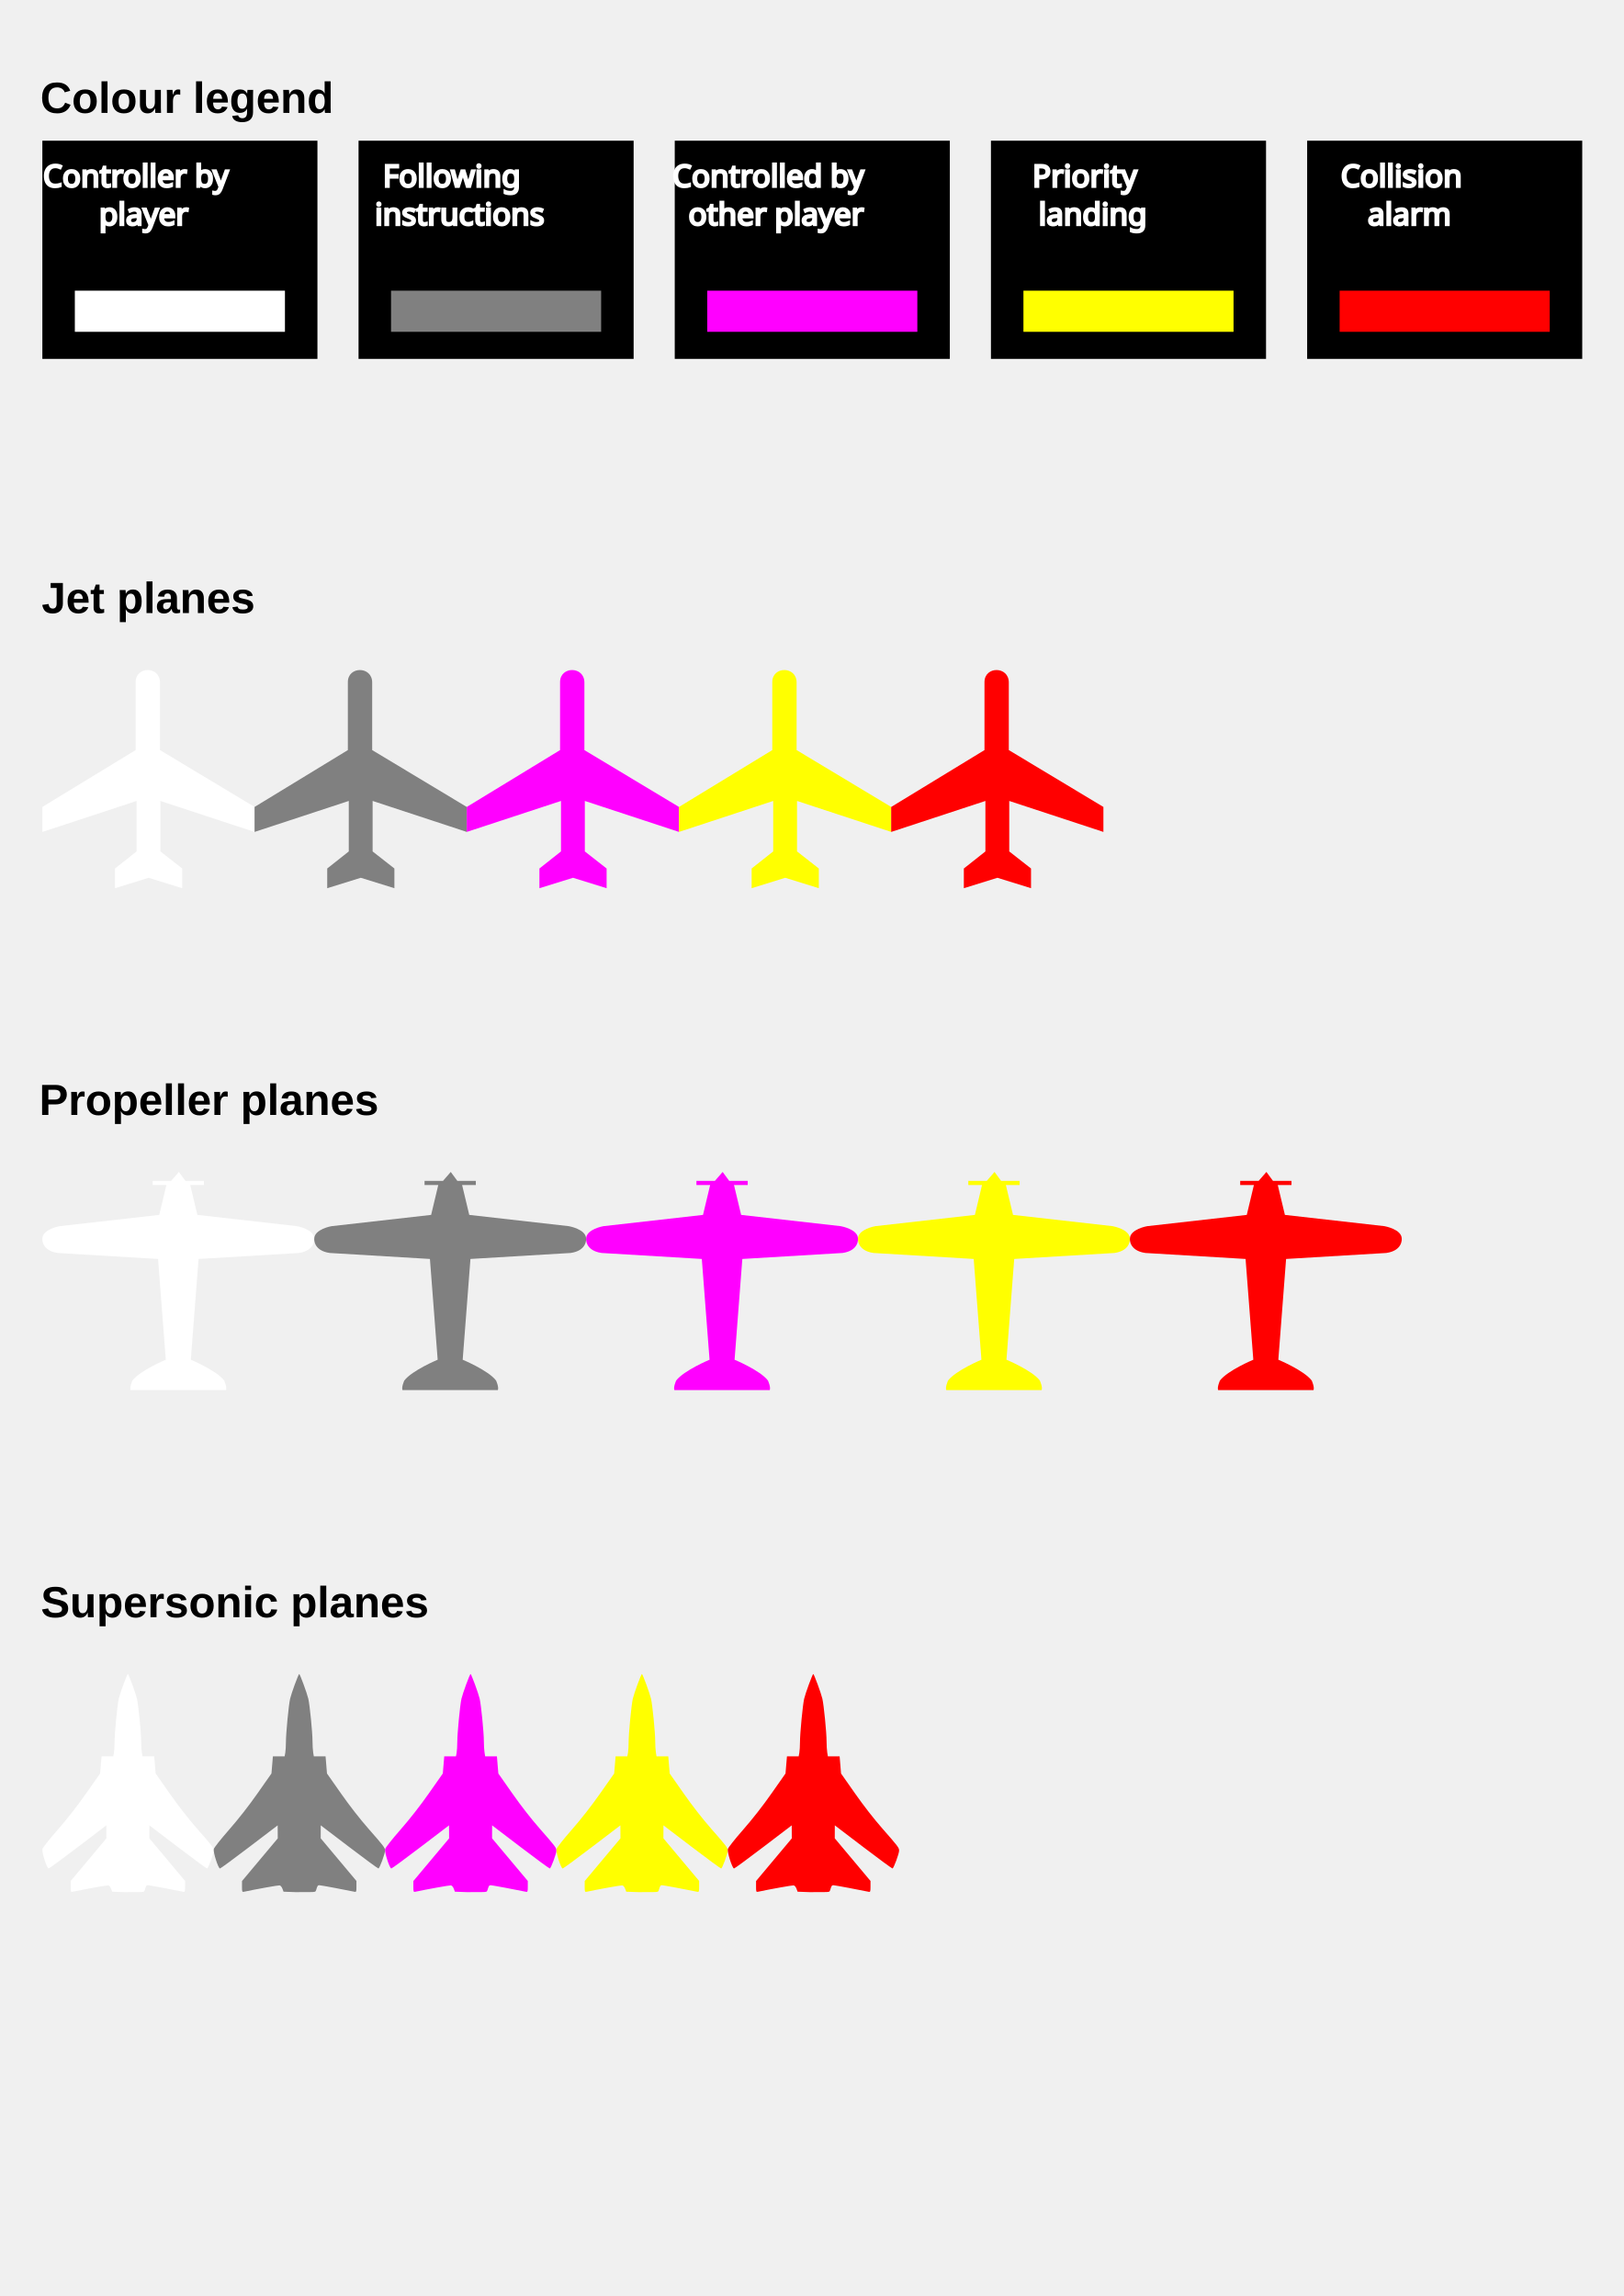
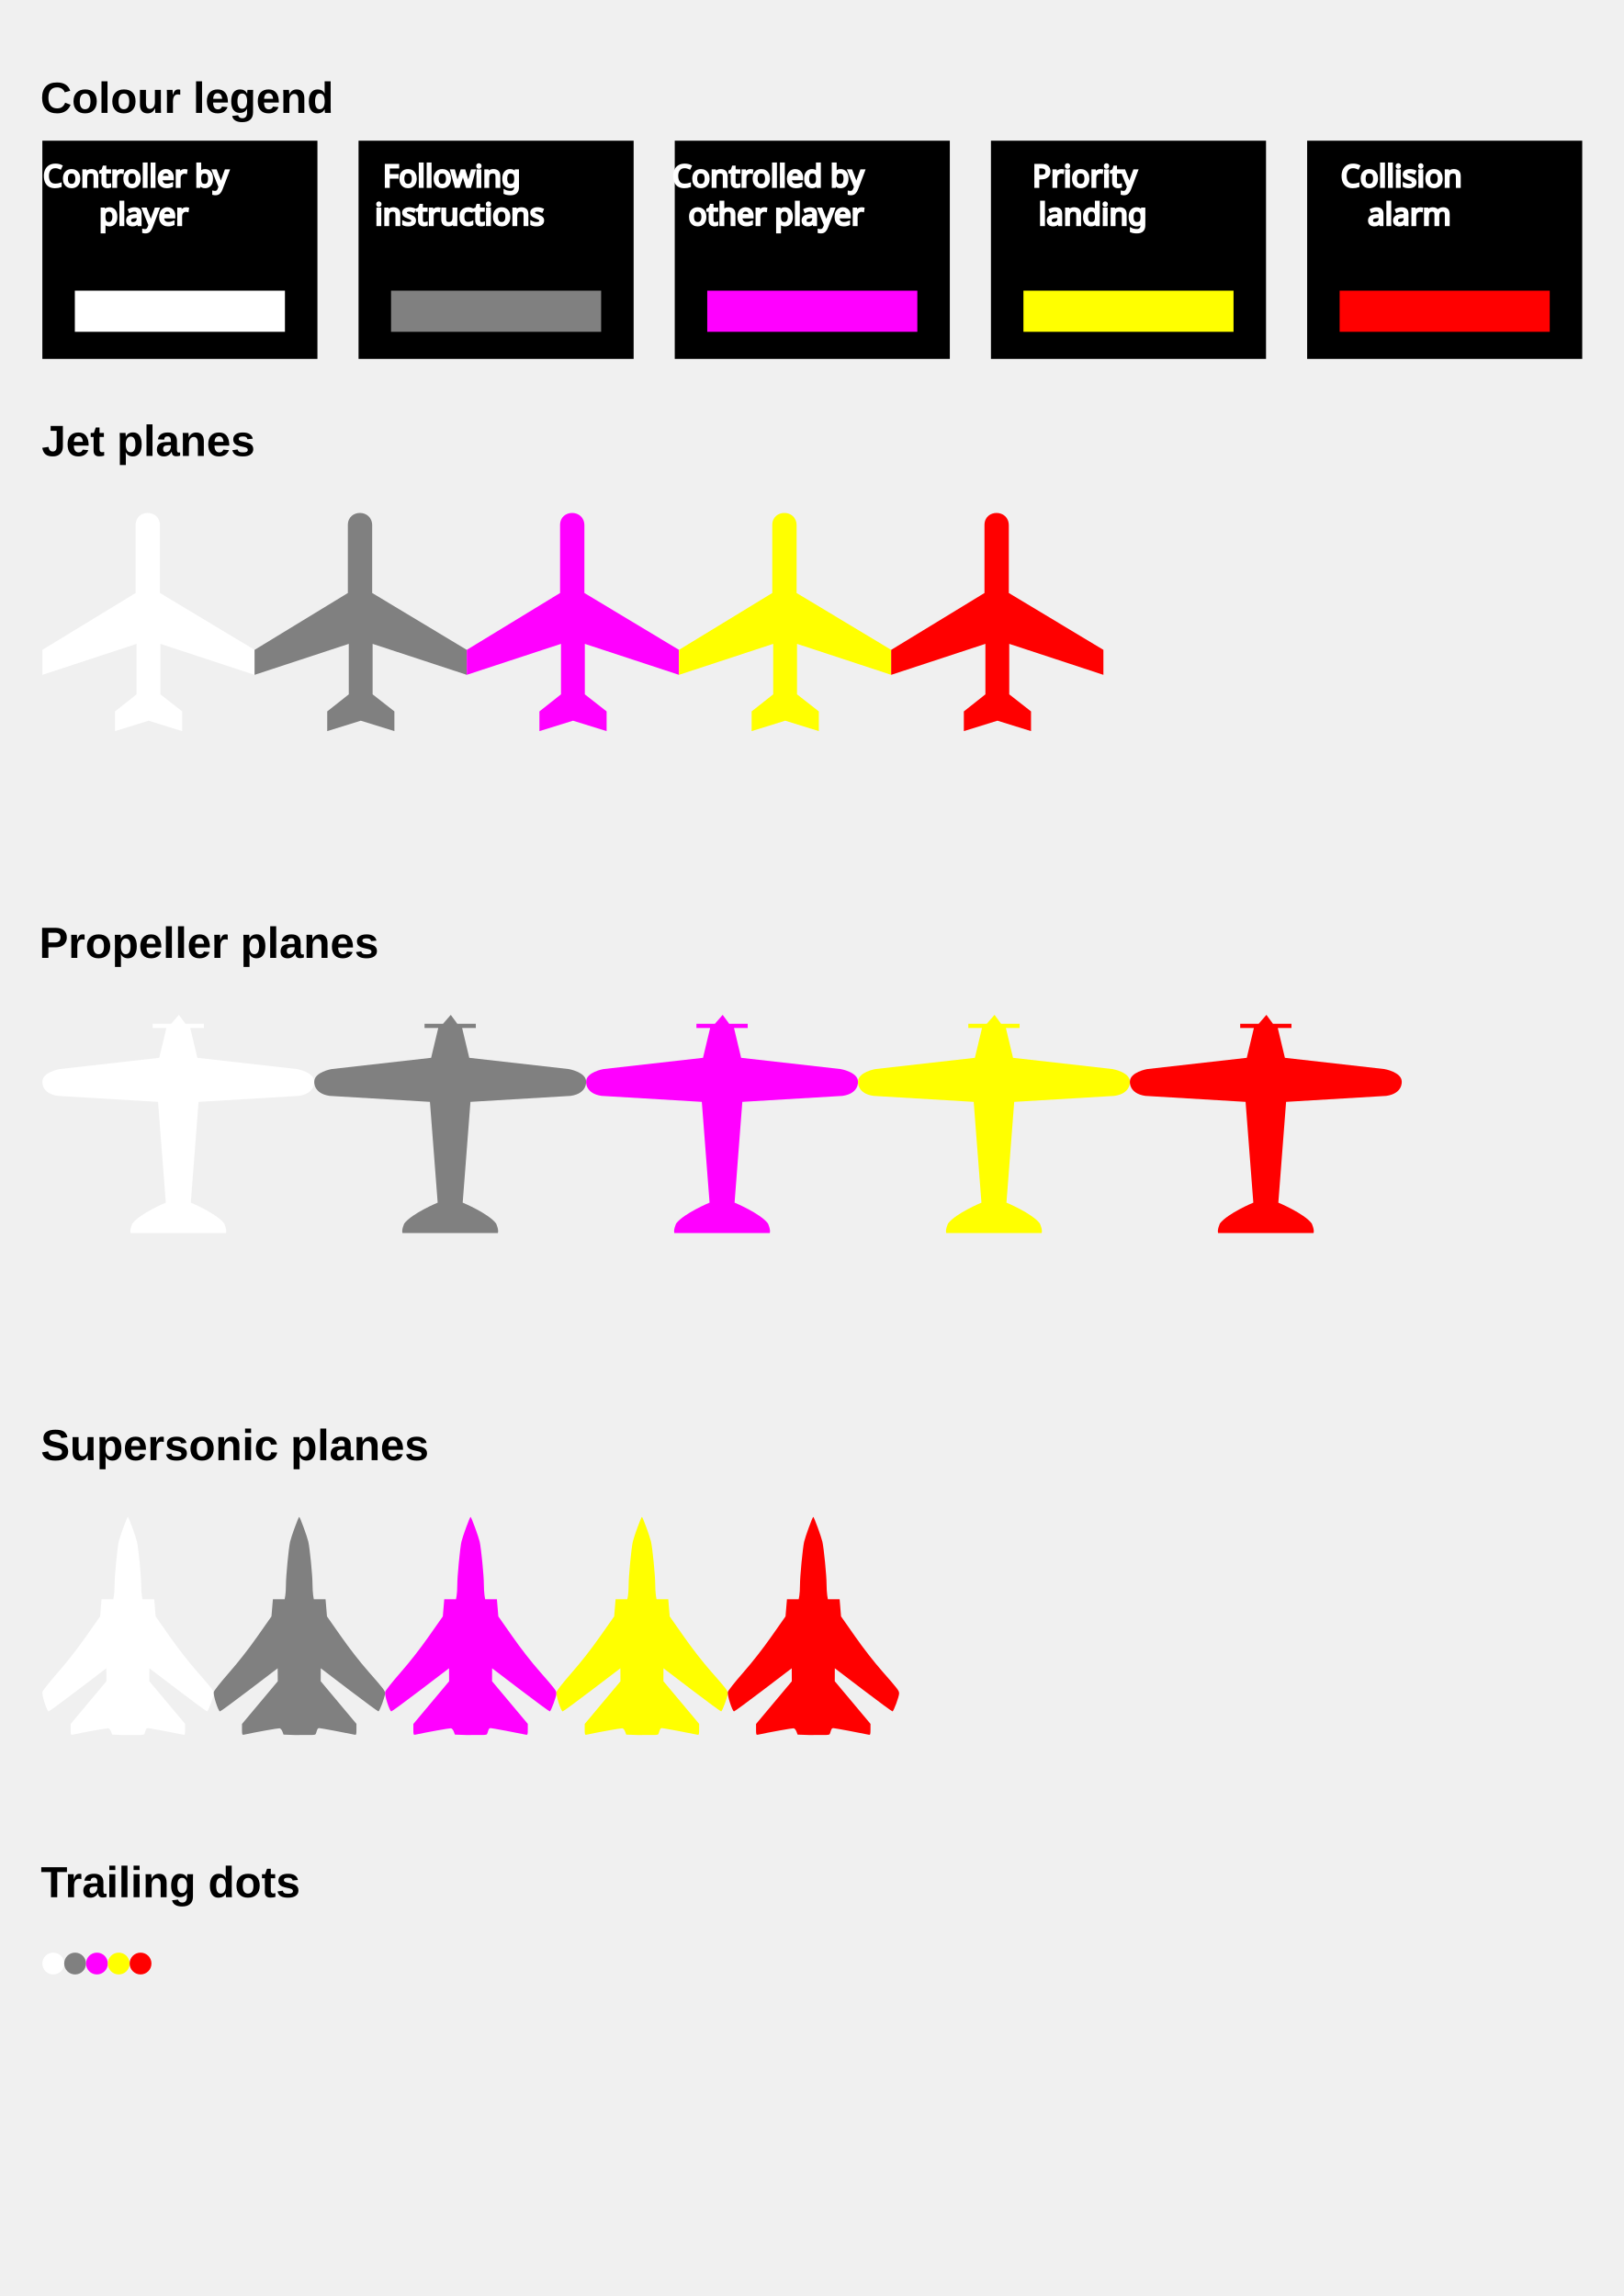
<svg xmlns="http://www.w3.org/2000/svg" width="744.094" height="1052.362" id="svg2" version="1.1">
  <defs id="defs4">
	
</defs>
  <g id="layer1">
    <g id="g4637">
      <text id="text4002" y="51.759" x="18.463" style="font-size:20px;font-style:normal;font-weight:normal;line-height:125%;letter-spacing:0px;word-spacing:0px;fill:#000000;fill-opacity:1;stroke:none;font-family:Sans" xml:space="preserve">
        <tspan style="font-style:normal;font-variant:normal;font-weight:bold;font-stretch:normal;font-family:Arial;-inkscape-font-specification:Arial Bold" y="51.759" x="18.463" id="tspan4004">Colour legend</tspan>
      </text>
      <g id="g4609">
        <rect style="fill:#000000;fill-opacity:1;stroke:none" id="rect4049" width="126.059" height="100" x="19.41" y="64.492" />
        <text xml:space="preserve" style="font-size:14px;font-style:normal;font-weight:normal;text-align:center;line-height:125%;letter-spacing:0px;word-spacing:0px;text-anchor:middle;fill:#000000;fill-opacity:1;stroke:#fff2ff;stroke-opacity:1;font-family:Sans" x="82.255" y="85.629" id="text4051">
          <tspan id="tspan4053" x="82.255" y="85.629" style="font-weight:normal;text-align:center;text-anchor:middle;fill:#ffffff;fill-opacity:1;stroke:#ffffff;stroke-opacity:1;-inkscape-font-specification:Sans">Controller by</tspan>
          <tspan x="82.255" y="103.129" style="font-weight:normal;text-align:center;text-anchor:middle;fill:#ffffff;fill-opacity:1;stroke:#ffffff;stroke-opacity:1;-inkscape-font-specification:Sans" id="tspan4114">player</tspan>
        </text>
        <rect style="fill:#ffffff;fill-opacity:1;stroke:none" id="rect4122" width="96.281" height="18.859" x="34.299" y="133.225" />
      </g>
      <g id="g4616">
        <rect style="fill:#000000;fill-opacity:1;stroke:none" id="rect4049-9" width="126.059" height="100" x="309.218" y="64.492" />
        <text xml:space="preserve" style="font-size:14px;font-style:normal;font-weight:normal;text-align:center;line-height:125%;letter-spacing:0px;word-spacing:0px;text-anchor:middle;fill:#000000;fill-opacity:1;stroke:#fff2ff;stroke-opacity:1;font-family:Sans" x="372.063" y="85.629" id="text4051-9">
          <tspan id="tspan4053-0" x="372.063" y="85.629" style="font-weight:normal;text-align:center;text-anchor:middle;fill:#ffffff;fill-opacity:1;stroke:#ffffff;stroke-opacity:1;-inkscape-font-specification:Sans">Controlled by</tspan>
          <tspan x="372.063" y="103.129" style="font-weight:normal;text-align:center;text-anchor:middle;fill:#ffffff;fill-opacity:1;stroke:#ffffff;stroke-opacity:1;-inkscape-font-specification:Sans" id="tspan4112">other player</tspan>
        </text>
        <rect style="fill:#ff00ff;fill-opacity:1;stroke:none" id="rect4122-9" width="96.281" height="18.859" x="324.107" y="133.225" />
      </g>
      <g id="g4623">
        <rect style="fill:#000000;fill-opacity:1;stroke:none" id="rect4049-6" width="126.059" height="100" x="454.123" y="64.492" />
        <text xml:space="preserve" style="font-size:14px;font-style:normal;font-weight:normal;text-align:center;line-height:125%;letter-spacing:0px;word-spacing:0px;text-anchor:middle;fill:#000000;fill-opacity:1;stroke:#fff2ff;stroke-opacity:1;font-family:Sans" x="517.128" y="85.629" id="text4051-4">
          <tspan id="tspan4053-1" x="517.128" y="85.629" style="font-weight:normal;text-align:center;text-anchor:middle;fill:#ffffff;fill-opacity:1;stroke:#ffffff;stroke-opacity:1;-inkscape-font-specification:Sans">Priority</tspan>
          <tspan x="517.128" y="103.129" style="font-weight:normal;text-align:center;text-anchor:middle;fill:#ffffff;fill-opacity:1;stroke:#ffffff;stroke-opacity:1;-inkscape-font-specification:Sans" id="tspan4116">landing</tspan>
        </text>
        <rect style="fill:#ffff00;fill-opacity:1;stroke:none" id="rect4122-0" width="96.281" height="18.859" x="469.012" y="133.225" />
      </g>
      <g id="g4602">
        <rect style="fill:#000000;fill-opacity:1;stroke:none" id="rect4049-5" width="126.059" height="100" x="164.314" y="64.492" />
        <text xml:space="preserve" style="font-size:14px;font-style:normal;font-weight:normal;text-align:center;line-height:125%;letter-spacing:0px;word-spacing:0px;text-anchor:middle;fill:#000000;fill-opacity:1;stroke:#fff2ff;stroke-opacity:1;font-family:Sans" x="227.029" y="85.629" id="text4051-6">
          <tspan id="tspan4053-3" x="227.029" y="85.629" style="font-weight:normal;text-align:center;text-anchor:middle;fill:#ffffff;fill-opacity:1;stroke:#ffffff;stroke-opacity:1;-inkscape-font-specification:Sans">Following</tspan>
          <tspan x="227.029" y="103.129" style="font-weight:normal;text-align:center;text-anchor:middle;fill:#ffffff;fill-opacity:1;stroke:#ffffff;stroke-opacity:1;-inkscape-font-specification:Sans" id="tspan4118">instructions</tspan>
        </text>
        <rect style="fill:#808080;fill-opacity:1;stroke:none" id="rect4122-6" width="96.281" height="18.859" x="179.203" y="133.225" />
      </g>
      <g id="g4630">
        <rect style="fill:#000000;fill-opacity:1;stroke:none" id="rect4049-7" width="126.059" height="100" x="599.027" y="64.492" />
        <text xml:space="preserve" style="font-size:14px;font-style:normal;font-weight:normal;text-align:center;line-height:125%;letter-spacing:0px;word-spacing:0px;text-anchor:middle;fill:#000000;fill-opacity:1;stroke:#fff2ff;stroke-opacity:1;font-family:Sans" x="662.265" y="85.629" id="text4051-8">
          <tspan id="tspan4053-06" x="662.265" y="85.629" style="font-weight:normal;text-align:center;text-anchor:middle;fill:#ffffff;fill-opacity:1;stroke:#ffffff;stroke-opacity:1;-inkscape-font-specification:Sans">Collision</tspan>
          <tspan x="662.265" y="103.129" style="font-weight:normal;text-align:center;text-anchor:middle;fill:#ffffff;fill-opacity:1;stroke:#ffffff;stroke-opacity:1;-inkscape-font-specification:Sans" id="tspan4120">alarm</tspan>
        </text>
        <rect style="fill:#ff0000;fill-opacity:1;stroke:none" id="rect4122-1" width="96.281" height="18.859" x="613.916" y="133.225" />
      </g>
    </g>
-     <text xml:space="preserve" style="font-size:20px;font-style:normal;font-weight:normal;line-height:125%;letter-spacing:0px;word-spacing:0px;fill:#000000;fill-opacity:1;stroke:none;font-family:Sans" x="19.068" y="280.991" id="text4002-00">
-       <tspan id="tspan4004-2" x="19.068" y="280.991" style="font-style:normal;font-variant:normal;font-weight:bold;font-stretch:normal;font-family:Arial;-inkscape-font-specification:Arial Bold">Jet planes</tspan>
+     <text xml:space="preserve" style="font-size:20px;font-style:normal;font-weight:normal;line-height:125%;letter-spacing:0px;word-spacing:0px;fill:#000000;fill-opacity:1;stroke:none;font-family:Sans" x="19.068" y="208.991" id="text4002-00">
+       <tspan id="tspan4004-2" x="19.068" y="208.991" style="font-style:normal;font-variant:normal;font-weight:bold;font-stretch:normal;font-family:Arial;-inkscape-font-specification:Arial Bold">Jet planes</tspan>
    </text>
-     <g id="g4703" transform="translate(-17.29719,-57.20447)">
+     <g id="g4703" transform="translate(-17.29719,-129.2045)">
      <g style="fill:#ffffff;fill-opacity:1" transform="matrix(1.04571,0,0,1.04571,22.13506,355.0022)" id="g3849">
        <path style="fill:#ffffff;fill-opacity:1" id="svg_4" d="m 54.82,14.167 c 0.023,-7.053 10.66,-7.053 10.66,0.202 l 0,29.621 41.453,24.925 0,10.947 -41.264,-13.58 0,22.129 9.547,7.479 0,8.641 -14.723,-4.57 -14.719,4.57 0,-8.641 9.45,-7.479 0,-22.129 -41.289,13.58 0,-10.947 40.885,-24.925 0,-29.823 z" />
      </g>
      <g style="fill:#808080;fill-opacity:1;stroke:none" transform="matrix(1.04571,0,0,1.04571,119.384,355.0022)" id="g3849-6">
        <path style="fill:#808080;fill-opacity:1;stroke:none" id="svg_4-0" d="m 54.82,14.167 c 0.023,-7.053 10.66,-7.053 10.66,0.202 l 0,29.621 41.453,24.925 0,10.947 -41.264,-13.58 0,22.129 9.547,7.479 0,8.641 -14.723,-4.57 -14.719,4.57 0,-8.641 9.45,-7.479 0,-22.129 -41.289,13.58 0,-10.947 40.885,-24.925 0,-29.823 z" />
      </g>
      <g style="fill:#ff00ff;fill-opacity:1" transform="matrix(1.04571,0,0,1.04571,216.633,355.0022)" id="g3849-3">
        <path style="fill:#ff00ff;fill-opacity:1" id="svg_4-6" d="m 54.82,14.167 c 0.023,-7.053 10.66,-7.053 10.66,0.202 l 0,29.621 41.453,24.925 0,10.947 -41.264,-13.58 0,22.129 9.547,7.479 0,8.641 -14.723,-4.57 -14.719,4.57 0,-8.641 9.45,-7.479 0,-22.129 -41.289,13.58 0,-10.947 40.885,-24.925 0,-29.823 z" />
      </g>
      <g style="fill:#ffff00;fill-opacity:1" transform="matrix(1.04571,0,0,1.04571,313.8819,355.0022)" id="g3849-9">
        <path style="fill:#ffff00;fill-opacity:1" id="svg_4-5" d="m 54.82,14.167 c 0.023,-7.053 10.66,-7.053 10.66,0.202 l 0,29.621 41.453,24.925 0,10.947 -41.264,-13.58 0,22.129 9.547,7.479 0,8.641 -14.723,-4.57 -14.719,4.57 0,-8.641 9.45,-7.479 0,-22.129 -41.289,13.58 0,-10.947 40.885,-24.925 0,-29.823 z" />
      </g>
      <g style="fill:#ff0000;fill-opacity:1" transform="matrix(1.04571,0,0,1.04571,411.1309,355.0022)" id="g3849-2">
        <path style="fill:#ff0000;fill-opacity:1" id="svg_4-7" d="m 54.82,14.167 c 0.023,-7.053 10.66,-7.053 10.66,0.202 l 0,29.621 41.453,24.925 0,10.947 -41.264,-13.58 0,22.129 9.547,7.479 0,8.641 -14.723,-4.57 -14.719,4.57 0,-8.641 9.45,-7.479 0,-22.129 -41.289,13.58 0,-10.947 40.885,-24.925 0,-29.823 z" />
      </g>
    </g>
-     <text xml:space="preserve" style="font-size:20px;font-style:normal;font-weight:normal;line-height:125%;letter-spacing:0px;word-spacing:0px;fill:#000000;fill-opacity:1;stroke:none;font-family:Sans" x="17.955" y="511.036" id="text4002-0">
-       <tspan id="tspan4004-5" x="17.955" y="511.036" style="font-style:normal;font-variant:normal;font-weight:bold;font-stretch:normal;font-family:Arial;-inkscape-font-specification:Arial Bold">Propeller planes</tspan>
+     <text xml:space="preserve" style="font-size:20px;font-style:normal;font-weight:normal;line-height:125%;letter-spacing:0px;word-spacing:0px;fill:#000000;fill-opacity:1;stroke:none;font-family:Sans" x="17.955" y="439.036" id="text4002-0">
+       <tspan id="tspan4004-5" x="17.955" y="439.036" style="font-style:normal;font-variant:normal;font-weight:bold;font-stretch:normal;font-family:Arial;-inkscape-font-specification:Arial Bold">Propeller planes</tspan>
    </text>
-     <g id="g4720" transform="translate(-9.095205,-57.67935)">
+     <g id="g4720" transform="translate(-9.095205,-129.6793)">
      <g style="fill:#ffffff;fill-opacity:1" transform="translate(-451.5395,397.9075)" id="g3999">
        <path style="fill:#ffffff;fill-opacity:1" d="m 537.971,296.924 -17.485,0 c -0.546,-1.382 0.825,-4.381 0.825,-4.381 3.547,-4.649 15.299,-9.546 15.299,-9.546 l -3.547,-46.186 -45.907,-2.743 c -7.65,-1.093 -7.103,-6.536 -7.103,-6.536 0,-4.381 7.918,-5.752 7.918,-5.752 l 45.639,-5.165 3.269,-13.68 -6.279,0 0,-1.917 8.453,0 3.558,-4.093 3.01,4.093 8.474,0 0,1.917 -6.279,0 3.269,13.68 45.618,5.165 c 0,0 7.928,1.371 7.928,5.752 0,0 0.546,5.443 -7.103,6.536 l -45.897,2.742 -3.555,46.186 c 0,0 11.762,4.897 15.299,9.545 0,0 1.371,2.998 0.825,4.381 l -17.477,0" id="path3917" />
      </g>
      <g style="fill:#cccccc;fill-opacity:1" transform="translate(-326.9437,397.9075)" id="g3999-7">
        <path style="fill:#808080;fill-opacity:1" d="m 537.971,296.924 -17.485,0 c -0.546,-1.382 0.825,-4.381 0.825,-4.381 3.547,-4.649 15.299,-9.546 15.299,-9.546 l -3.547,-46.186 -45.907,-2.743 c -7.65,-1.093 -7.103,-6.536 -7.103,-6.536 0,-4.381 7.918,-5.752 7.918,-5.752 l 45.639,-5.165 3.269,-13.68 -6.279,0 0,-1.917 8.453,0 3.558,-4.093 3.01,4.093 8.474,0 0,1.917 -6.279,0 3.269,13.68 45.618,5.165 c 0,0 7.928,1.371 7.928,5.752 0,0 0.546,5.443 -7.103,6.536 l -45.897,2.742 -3.555,46.186 c 0,0 11.762,4.897 15.299,9.545 0,0 1.371,2.998 0.825,4.381 l -17.477,0" id="path3917-2" />
      </g>
      <g style="fill:#ff00ff;fill-opacity:1" transform="translate(-202.3479,397.9075)" id="g3999-5">
        <path style="fill:#ff00ff;fill-opacity:1" d="m 537.971,296.924 -17.485,0 c -0.546,-1.382 0.825,-4.381 0.825,-4.381 3.547,-4.649 15.299,-9.546 15.299,-9.546 l -3.547,-46.186 -45.907,-2.743 c -7.65,-1.093 -7.103,-6.536 -7.103,-6.536 0,-4.381 7.918,-5.752 7.918,-5.752 l 45.639,-5.165 3.269,-13.68 -6.279,0 0,-1.917 8.453,0 3.558,-4.093 3.01,4.093 8.474,0 0,1.917 -6.279,0 3.269,13.68 45.618,5.165 c 0,0 7.928,1.371 7.928,5.752 0,0 0.546,5.443 -7.103,6.536 l -45.897,2.742 -3.555,46.186 c 0,0 11.762,4.897 15.299,9.545 0,0 1.371,2.998 0.825,4.381 l -17.477,0" id="path3917-3" />
      </g>
      <g style="fill:#ffff00;fill-opacity:1" transform="translate(-77.75217,397.9075)" id="g3999-9">
        <path style="fill:#ffff00;fill-opacity:1" d="m 537.971,296.924 -17.485,0 c -0.546,-1.382 0.825,-4.381 0.825,-4.381 3.547,-4.649 15.299,-9.546 15.299,-9.546 l -3.547,-46.186 -45.907,-2.743 c -7.65,-1.093 -7.103,-6.536 -7.103,-6.536 0,-4.381 7.918,-5.752 7.918,-5.752 l 45.639,-5.165 3.269,-13.68 -6.279,0 0,-1.917 8.453,0 3.558,-4.093 3.01,4.093 8.474,0 0,1.917 -6.279,0 3.269,13.68 45.618,5.165 c 0,0 7.928,1.371 7.928,5.752 0,0 0.546,5.443 -7.103,6.536 l -45.897,2.742 -3.555,46.186 c 0,0 11.762,4.897 15.299,9.545 0,0 1.371,2.998 0.825,4.381 l -17.477,0" id="path3917-8" />
      </g>
      <g style="fill:#ff0000;fill-opacity:1" transform="translate(46.84361,397.9075)" id="g3999-6">
        <path style="fill:#ff0000;fill-opacity:1" d="m 537.971,296.924 -17.485,0 c -0.546,-1.382 0.825,-4.381 0.825,-4.381 3.547,-4.649 15.299,-9.546 15.299,-9.546 l -3.547,-46.186 -45.907,-2.743 c -7.65,-1.093 -7.103,-6.536 -7.103,-6.536 0,-4.381 7.918,-5.752 7.918,-5.752 l 45.639,-5.165 3.269,-13.68 -6.279,0 0,-1.917 8.453,0 3.558,-4.093 3.01,4.093 8.474,0 0,1.917 -6.279,0 3.269,13.68 45.618,5.165 c 0,0 7.928,1.371 7.928,5.752 0,0 0.546,5.443 -7.103,6.536 l -45.897,2.742 -3.555,46.186 c 0,0 11.762,4.897 15.299,9.545 0,0 1.371,2.998 0.825,4.381 l -17.477,0" id="path3917-6" />
      </g>
    </g>
-     <text xml:space="preserve" style="font-size:20px;font-style:normal;font-weight:normal;line-height:125%;letter-spacing:0px;word-spacing:0px;fill:#000000;fill-opacity:1;stroke:none;font-family:Sans" x="18.687" y="741.265" id="text4002-03">
-       <tspan x="18.687" y="741.265" style="font-style:normal;font-variant:normal;font-weight:bold;font-stretch:normal;font-family:Arial;-inkscape-font-specification:Arial Bold" id="tspan4045">Supersonic planes</tspan>
+     <text xml:space="preserve" style="font-size:20px;font-style:normal;font-weight:normal;line-height:125%;letter-spacing:0px;word-spacing:0px;fill:#000000;fill-opacity:1;stroke:none;font-family:Sans" x="18.687" y="669.265" id="text4002-03">
+       <tspan x="18.687" y="669.265" style="font-style:normal;font-variant:normal;font-weight:bold;font-stretch:normal;font-family:Arial;-inkscape-font-specification:Arial Bold" id="tspan4045">Supersonic planes</tspan>
    </text>
-     <g id="g4732" transform="translate(-26.66855,-20)">
+     <g id="g4732" transform="translate(-26.66855,-92)">
      <g style="fill:#ffffff;fill-opacity:1" transform="matrix(1.090569,0,0,1.090569,-148.7084,421.9152)" id="g3993">
        <g style="fill:#ffffff;fill-opacity:1" id="g3989">
          <g style="fill:#ffffff;fill-opacity:1" id="g3986">
            <path d="m 213.145,426.698 -2.594,-0.094 -2.594,-0.094 -0.479,-1.28 c -0.276,-0.738 -0.78,-1.323 -1.188,-1.381 -0.55,-0.079 -10.209,1.655 -15.048,2.702 -0.668,0.144 -0.751,-0.1 -0.745,-2.183 l 0.007,-2.345 7.509,-8.961 7.509,-8.961 -0.017,-2.737 -0.017,-2.737 -11.901,9.066 c -6.545,4.987 -12.099,9.061 -12.341,9.054 -0.737,-0.02 -2.925,-6.869 -2.603,-8.15 0.163,-0.649 2.871,-4.078 6.436,-8.148 3.985,-4.55 8.207,-9.951 11.977,-15.323 l 5.823,-8.296 0.303,-3.606 0.303,-3.606 2.463,0 2.463,0 0.273,-1.487 c 0.15,-0.818 0.273,-2.841 0.273,-4.497 0,-3.663 1.146,-15.563 1.755,-18.215 0.52,-2.265 3.515,-10.417 3.828,-10.417 0.313,0 3.309,8.154 3.827,10.417 0.622,2.718 1.754,14.159 1.759,17.788 0.002,1.675 0.126,3.802 0.275,4.728 l 0.271,1.683 2.47,0 2.47,0 0.3,3.606 0.3,3.606 5.844,8.333 c 3.704,5.281 7.93,10.707 11.539,14.814 6.514,7.412 7.019,8.077 7.019,9.24 0,1.312 -2.296,7.515 -2.786,7.528 -0.239,0.006 -5.79,-4.069 -12.335,-9.054 l -11.899,-9.065 -0.011,2.724 -0.011,2.724 7.509,8.961 7.509,8.961 0,2.358 c 0,2.094 -0.084,2.34 -0.752,2.196 -3.395,-0.734 -14.286,-2.765 -14.827,-2.765 -0.67,0 -0.824,0.228 -1.353,2.003 -0.253,0.848 -0.365,0.881 -2.991,0.881 l -2.728,0 c -2.811,-0.025 0.37,0.025 -2.793,0.029 z" id="path1368" style="fill:#ffffff;fill-opacity:1" />
          </g>
        </g>
      </g>
      <g style="fill:#808080;fill-opacity:1" transform="matrix(1.090569,0,0,1.090569,-70.18278,421.9152)" id="g3993-5">
        <g style="fill:#808080;fill-opacity:1" id="g3989-4">
          <g style="fill:#808080;fill-opacity:1" id="g3986-8">
            <path d="m 213.145,426.698 -2.594,-0.094 -2.594,-0.094 -0.479,-1.28 c -0.276,-0.738 -0.78,-1.323 -1.188,-1.381 -0.55,-0.079 -10.209,1.655 -15.048,2.702 -0.668,0.144 -0.751,-0.1 -0.745,-2.183 l 0.007,-2.345 7.509,-8.961 7.509,-8.961 -0.017,-2.737 -0.017,-2.737 -11.901,9.066 c -6.545,4.987 -12.099,9.061 -12.341,9.054 -0.737,-0.02 -2.925,-6.869 -2.603,-8.15 0.163,-0.649 2.871,-4.078 6.436,-8.148 3.985,-4.55 8.207,-9.951 11.977,-15.323 l 5.823,-8.296 0.303,-3.606 0.303,-3.606 2.463,0 2.463,0 0.273,-1.487 c 0.15,-0.818 0.273,-2.841 0.273,-4.497 0,-3.663 1.146,-15.563 1.755,-18.215 0.52,-2.265 3.515,-10.417 3.828,-10.417 0.313,0 3.309,8.154 3.827,10.417 0.622,2.718 1.754,14.159 1.759,17.788 0.002,1.675 0.126,3.802 0.275,4.728 l 0.271,1.683 2.47,0 2.47,0 0.3,3.606 0.3,3.606 5.844,8.333 c 3.704,5.281 7.93,10.707 11.539,14.814 6.514,7.412 7.019,8.077 7.019,9.24 0,1.312 -2.296,7.515 -2.786,7.528 -0.239,0.006 -5.79,-4.069 -12.335,-9.054 l -11.899,-9.065 -0.011,2.724 -0.011,2.724 7.509,8.961 7.509,8.961 0,2.358 c 0,2.094 -0.084,2.34 -0.752,2.196 -3.395,-0.734 -14.286,-2.765 -14.827,-2.765 -0.67,0 -0.824,0.228 -1.353,2.003 -0.253,0.848 -0.365,0.881 -2.991,0.881 l -2.728,0 c -2.811,-0.025 0.37,0.025 -2.793,0.029 z" id="path1368-2" style="fill:#808080;fill-opacity:1" />
          </g>
        </g>
      </g>
      <g style="fill:#ff00ff;fill-opacity:1" transform="matrix(1.090569,0,0,1.090569,8.342854,421.9152)" id="g3993-8">
        <g style="fill:#ff00ff;fill-opacity:1" id="g3989-0">
          <g style="fill:#ff00ff;fill-opacity:1" id="g3986-9">
            <path d="m 213.145,426.698 -2.594,-0.094 -2.594,-0.094 -0.479,-1.28 c -0.276,-0.738 -0.78,-1.323 -1.188,-1.381 -0.55,-0.079 -10.209,1.655 -15.048,2.702 -0.668,0.144 -0.751,-0.1 -0.745,-2.183 l 0.007,-2.345 7.509,-8.961 7.509,-8.961 -0.017,-2.737 -0.017,-2.737 -11.901,9.066 c -6.545,4.987 -12.099,9.061 -12.341,9.054 -0.737,-0.02 -2.925,-6.869 -2.603,-8.15 0.163,-0.649 2.871,-4.078 6.436,-8.148 3.985,-4.55 8.207,-9.951 11.977,-15.323 l 5.823,-8.296 0.303,-3.606 0.303,-3.606 2.463,0 2.463,0 0.273,-1.487 c 0.15,-0.818 0.273,-2.841 0.273,-4.497 0,-3.663 1.146,-15.563 1.755,-18.215 0.52,-2.265 3.515,-10.417 3.828,-10.417 0.313,0 3.309,8.154 3.827,10.417 0.622,2.718 1.754,14.159 1.759,17.788 0.002,1.675 0.126,3.802 0.275,4.728 l 0.271,1.683 2.47,0 2.47,0 0.3,3.606 0.3,3.606 5.844,8.333 c 3.704,5.281 7.93,10.707 11.539,14.814 6.514,7.412 7.019,8.077 7.019,9.24 0,1.312 -2.296,7.515 -2.786,7.528 -0.239,0.006 -5.79,-4.069 -12.335,-9.054 l -11.899,-9.065 -0.011,2.724 -0.011,2.724 7.509,8.961 7.509,8.961 0,2.358 c 0,2.094 -0.084,2.34 -0.752,2.196 -3.395,-0.734 -14.286,-2.765 -14.827,-2.765 -0.67,0 -0.824,0.228 -1.353,2.003 -0.253,0.848 -0.365,0.881 -2.991,0.881 l -2.728,0 c -2.811,-0.025 0.37,0.025 -2.793,0.029 z" id="path1368-4" style="fill:#ff00ff;fill-opacity:1" />
          </g>
        </g>
      </g>
      <g style="fill:#ffff00;fill-opacity:1" transform="matrix(1.090569,0,0,1.090569,86.86849,421.9152)" id="g3993-0">
        <g style="fill:#ffff00;fill-opacity:1" id="g3989-1">
          <g style="fill:#ffff00;fill-opacity:1" id="g3986-0">
            <path d="m 213.145,426.698 -2.594,-0.094 -2.594,-0.094 -0.479,-1.28 c -0.276,-0.738 -0.78,-1.323 -1.188,-1.381 -0.55,-0.079 -10.209,1.655 -15.048,2.702 -0.668,0.144 -0.751,-0.1 -0.745,-2.183 l 0.007,-2.345 7.509,-8.961 7.509,-8.961 -0.017,-2.737 -0.017,-2.737 -11.901,9.066 c -6.545,4.987 -12.099,9.061 -12.341,9.054 -0.737,-0.02 -2.925,-6.869 -2.603,-8.15 0.163,-0.649 2.871,-4.078 6.436,-8.148 3.985,-4.55 8.207,-9.951 11.977,-15.323 l 5.823,-8.296 0.303,-3.606 0.303,-3.606 2.463,0 2.463,0 0.273,-1.487 c 0.15,-0.818 0.273,-2.841 0.273,-4.497 0,-3.663 1.146,-15.563 1.755,-18.215 0.52,-2.265 3.515,-10.417 3.828,-10.417 0.313,0 3.309,8.154 3.827,10.417 0.622,2.718 1.754,14.159 1.759,17.788 0.002,1.675 0.126,3.802 0.275,4.728 l 0.271,1.683 2.47,0 2.47,0 0.3,3.606 0.3,3.606 5.844,8.333 c 3.704,5.281 7.93,10.707 11.539,14.814 6.514,7.412 7.019,8.077 7.019,9.24 0,1.312 -2.296,7.515 -2.786,7.528 -0.239,0.006 -5.79,-4.069 -12.335,-9.054 l -11.899,-9.065 -0.011,2.724 -0.011,2.724 7.509,8.961 7.509,8.961 0,2.358 c 0,2.094 -0.084,2.34 -0.752,2.196 -3.395,-0.734 -14.286,-2.765 -14.827,-2.765 -0.67,0 -0.824,0.228 -1.353,2.003 -0.253,0.848 -0.365,0.881 -2.991,0.881 l -2.728,0 c -2.811,-0.025 0.37,0.025 -2.793,0.029 z" id="path1368-6" style="fill:#ffff00;fill-opacity:1" />
          </g>
        </g>
      </g>
      <g style="fill:#ff0000;fill-opacity:1" transform="matrix(1.090569,0,0,1.090569,165.3941,421.9152)" id="g3993-1">
        <g style="fill:#ff0000;fill-opacity:1" id="g3989-3">
          <g style="fill:#ff0000;fill-opacity:1" id="g3986-7">
            <path d="m 213.145,426.698 -2.594,-0.094 -2.594,-0.094 -0.479,-1.28 c -0.276,-0.738 -0.78,-1.323 -1.188,-1.381 -0.55,-0.079 -10.209,1.655 -15.048,2.702 -0.668,0.144 -0.751,-0.1 -0.745,-2.183 l 0.007,-2.345 7.509,-8.961 7.509,-8.961 -0.017,-2.737 -0.017,-2.737 -11.901,9.066 c -6.545,4.987 -12.099,9.061 -12.341,9.054 -0.737,-0.02 -2.925,-6.869 -2.603,-8.15 0.163,-0.649 2.871,-4.078 6.436,-8.148 3.985,-4.55 8.207,-9.951 11.977,-15.323 l 5.823,-8.296 0.303,-3.606 0.303,-3.606 2.463,0 2.463,0 0.273,-1.487 c 0.15,-0.818 0.273,-2.841 0.273,-4.497 0,-3.663 1.146,-15.563 1.755,-18.215 0.52,-2.265 3.515,-10.417 3.828,-10.417 0.313,0 3.309,8.154 3.827,10.417 0.622,2.718 1.754,14.159 1.759,17.788 0.002,1.675 0.126,3.802 0.275,4.728 l 0.271,1.683 2.47,0 2.47,0 0.3,3.606 0.3,3.606 5.844,8.333 c 3.704,5.281 7.93,10.707 11.539,14.814 6.514,7.412 7.019,8.077 7.019,9.24 0,1.312 -2.296,7.515 -2.786,7.528 -0.239,0.006 -5.79,-4.069 -12.335,-9.054 l -11.899,-9.065 -0.011,2.724 -0.011,2.724 7.509,8.961 7.509,8.961 0,2.358 c 0,2.094 -0.084,2.34 -0.752,2.196 -3.395,-0.734 -14.286,-2.765 -14.827,-2.765 -0.67,0 -0.824,0.228 -1.353,2.003 -0.253,0.848 -0.365,0.881 -2.991,0.881 l -2.728,0 c -2.811,-0.025 0.37,0.025 -2.793,0.029 z" id="path1368-9" style="fill:#ff0000;fill-opacity:1" />
          </g>
        </g>
      </g>
    </g>
+     <text xml:space="preserve" style="font-size:20px;font-style:normal;font-weight:normal;line-height:125%;letter-spacing:0px;word-spacing:0px;fill:#000000;fill-opacity:1;stroke:none;font-family:Sans" x="18.687" y="869.594" id="text4002-03-4">
+       <tspan x="18.687" y="869.594" style="font-style:normal;font-variant:normal;font-weight:bold;font-stretch:normal;font-family:Arial;-inkscape-font-specification:Arial Bold" id="tspan4045-6">Trailing dots</tspan>
+     </text>
+     <g id="g4995" transform="translate(-31.64349,-80)">
+       <path transform="matrix(0.2035391,0,0,0.2035391,39.62476,784.5005)" d="m 105.28,960.418 c 0,13.567 -10.998,24.565 -24.565,24.565 -13.567,0 -24.565,-10.998 -24.565,-24.565 0,-13.567 10.998,-24.565 24.565,-24.565 13.567,0 24.565,10.998 24.565,24.565 z" id="path4954" style="fill:#ffffff;fill-opacity:1;stroke:none" />
+       <path transform="matrix(0.2035391,0,0,0.2035391,49.62476,784.5005)" d="m 105.28,960.418 c 0,13.567 -10.998,24.565 -24.565,24.565 -13.567,0 -24.565,-10.998 -24.565,-24.565 0,-13.567 10.998,-24.565 24.565,-24.565 13.567,0 24.565,10.998 24.565,24.565 z" id="path4954-1" style="fill:#808080;fill-opacity:1;stroke:none" />
+       <path transform="matrix(0.2035391,0,0,0.2035391,59.62476,784.5005)" d="m 105.28,960.418 c 0,13.567 -10.998,24.565 -24.565,24.565 -13.567,0 -24.565,-10.998 -24.565,-24.565 0,-13.567 10.998,-24.565 24.565,-24.565 13.567,0 24.565,10.998 24.565,24.565 z" id="path4954-0" style="fill:#ff00ff;fill-opacity:1;stroke:none" />
+       <path transform="matrix(0.2035391,0,0,0.2035391,69.62476,784.5005)" d="m 105.28,960.418 c 0,13.567 -10.998,24.565 -24.565,24.565 -13.567,0 -24.565,-10.998 -24.565,-24.565 0,-13.567 10.998,-24.565 24.565,-24.565 13.567,0 24.565,10.998 24.565,24.565 z" id="path4954-12" style="fill:#ffff00;fill-opacity:1;stroke:none" />
+       <path transform="matrix(0.2035391,0,0,0.2035391,79.62476,784.5005)" d="m 105.28,960.418 c 0,13.567 -10.998,24.565 -24.565,24.565 -13.567,0 -24.565,-10.998 -24.565,-24.565 0,-13.567 10.998,-24.565 24.565,-24.565 13.567,0 24.565,10.998 24.565,24.565 z" id="path4954-7" style="fill:#ff0000;fill-opacity:1;stroke:none" />
+     </g>
  </g>
</svg>
